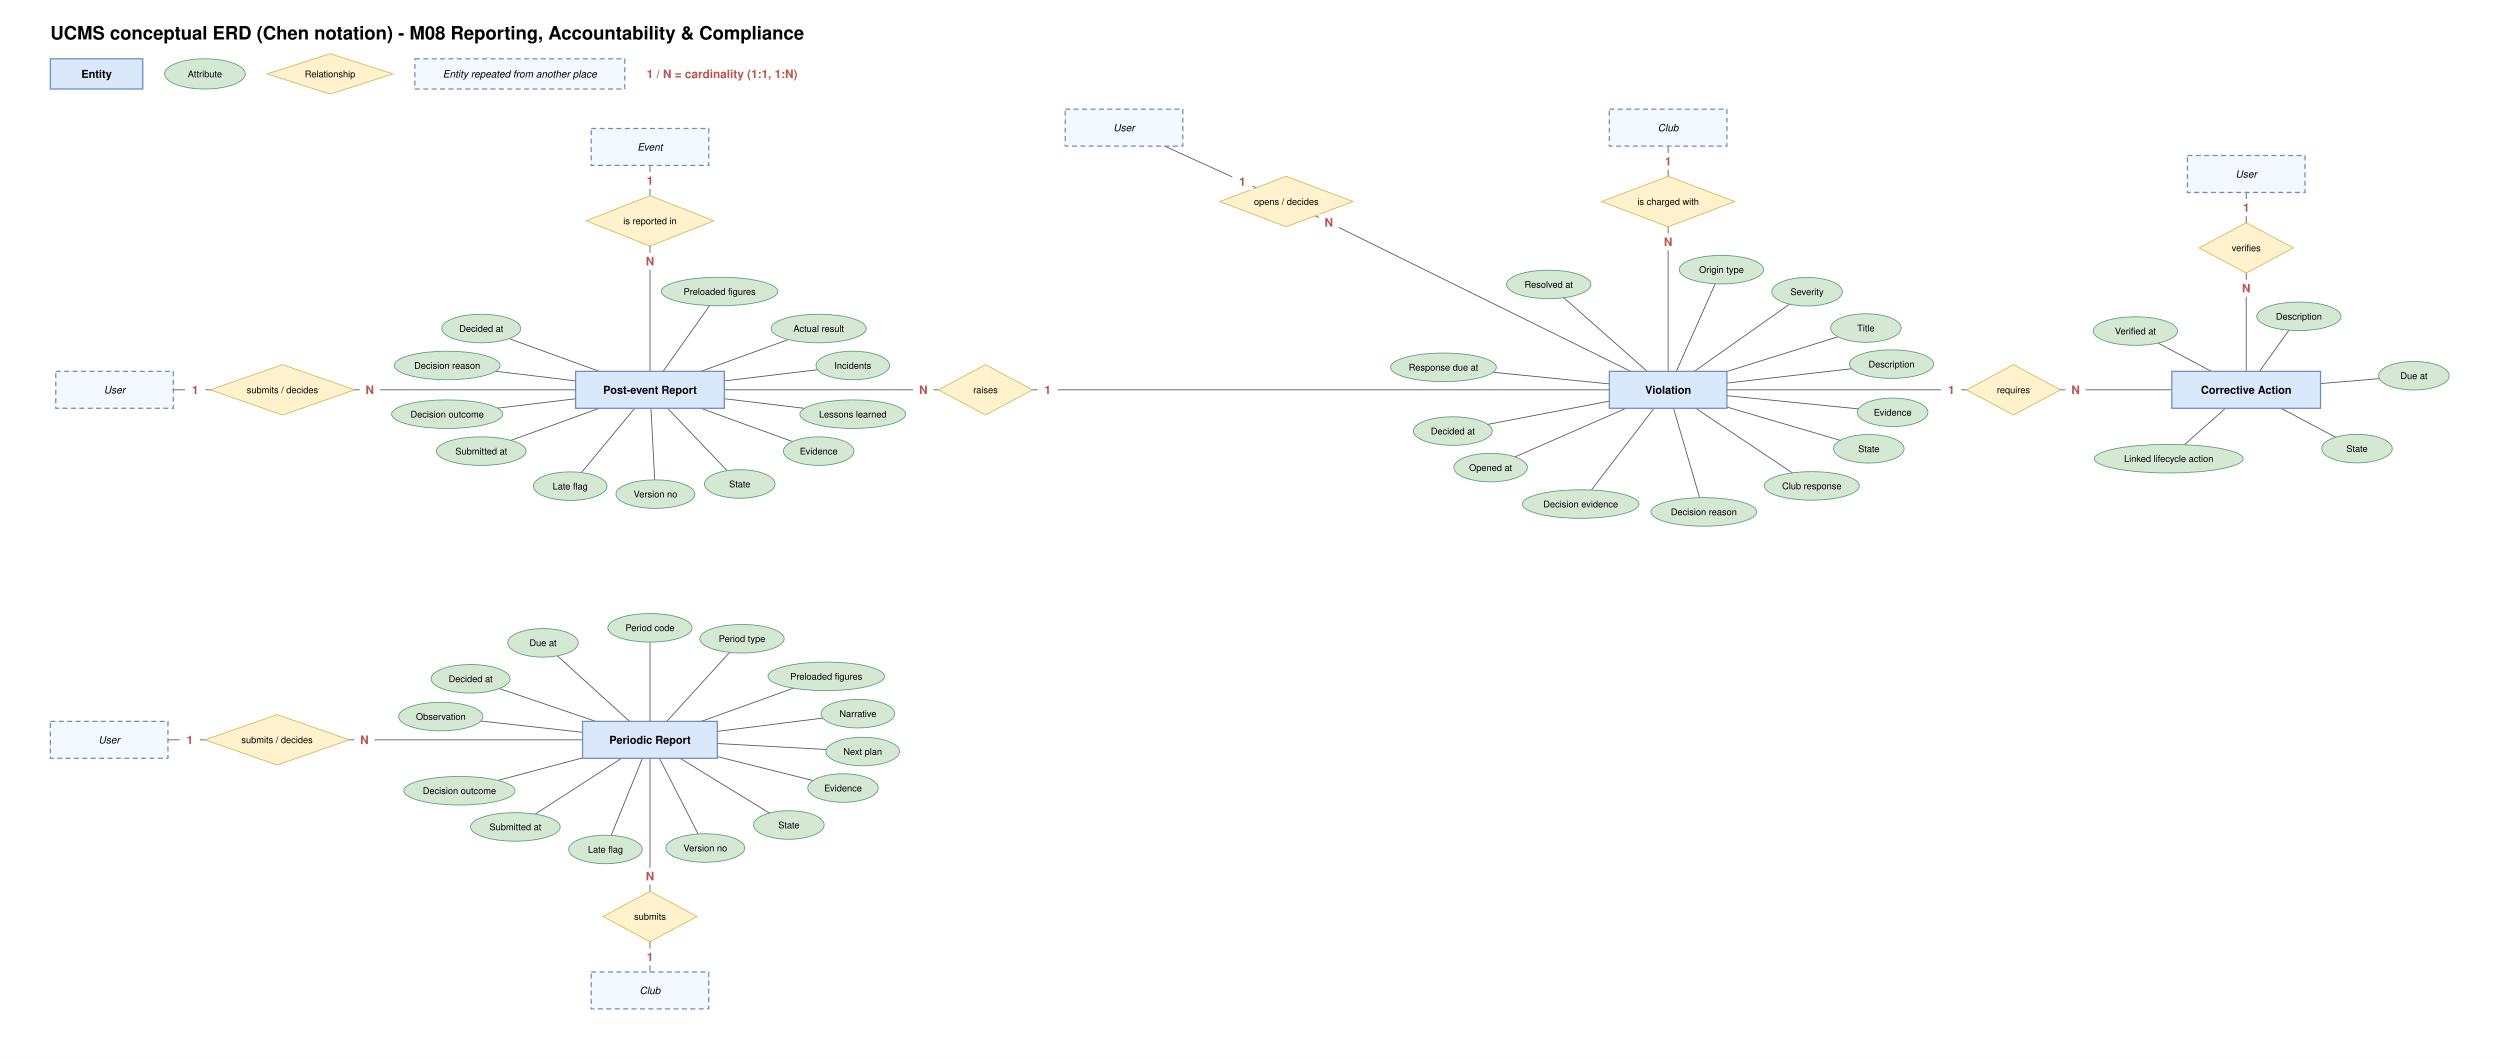
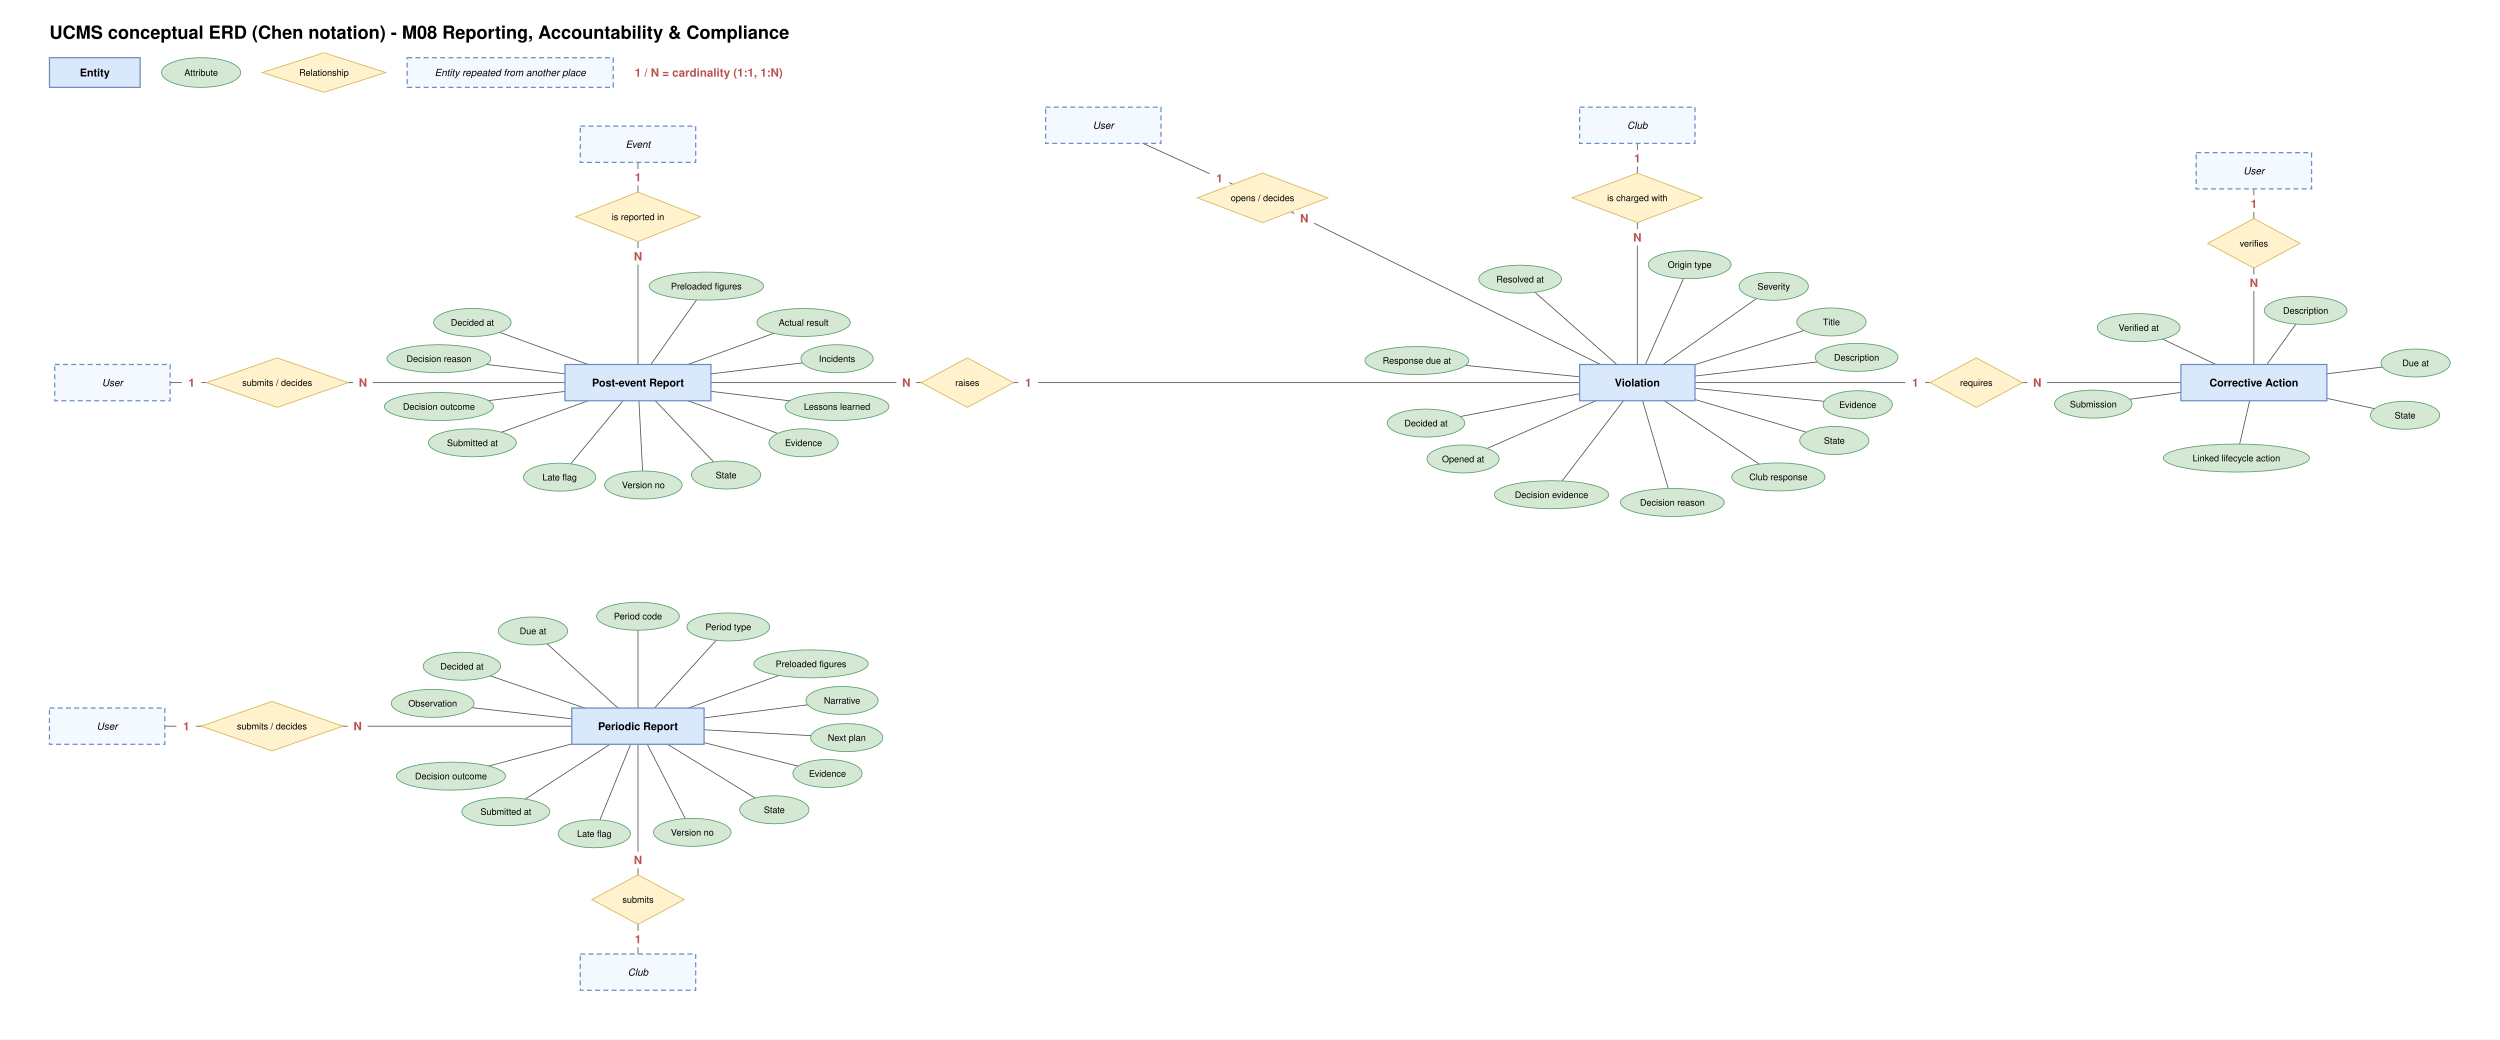
- <svg xmlns="http://www.w3.org/2000/svg" viewBox="0 0 2977 1261" width="2977" height="1261" font-family="Helvetica, Arial, sans-serif">
+ <svg xmlns="http://www.w3.org/2000/svg" viewBox="0 0 3033 1261" width="3033" height="1261" font-family="Helvetica, Arial, sans-serif">
  <rect width="100%" height="100%" fill="#ffffff" />
  <line x1="774.0" y1="464.2" x2="856.9" y2="347.1" stroke="#555555" />
  <line x1="774.0" y1="464.2" x2="974.9" y2="391.2" stroke="#555555" />
  <line x1="774.0" y1="464.2" x2="1015.5" y2="435.2" stroke="#555555" />
  <line x1="774.0" y1="464.2" x2="1015.5" y2="493.2" stroke="#555555" />
  <line x1="774.0" y1="464.2" x2="974.9" y2="537.2" stroke="#555555" />
  <line x1="774.0" y1="464.2" x2="880.9" y2="576.3" stroke="#555555" />
  <line x1="774.0" y1="464.2" x2="780.5" y2="588.4" stroke="#555555" />
  <line x1="774.0" y1="464.2" x2="679.0" y2="578.9" stroke="#555555" />
  <line x1="774.0" y1="464.2" x2="573.1" y2="537.2" stroke="#555555" />
  <line x1="774.0" y1="464.2" x2="532.5" y2="493.2" stroke="#555555" />
  <line x1="774.0" y1="464.2" x2="532.5" y2="435.2" stroke="#555555" />
  <line x1="774.0" y1="464.2" x2="573.1" y2="391.2" stroke="#555555" />
  <line x1="774.0" y1="464.2" x2="774.0" y2="263.0" stroke="#555555" />
  <line x1="774.0" y1="263.0" x2="774.0" y2="175.0" stroke="#555555" />
  <line x1="774.0" y1="464.2" x2="336.3" y2="464.2" stroke="#555555" />
  <line x1="336.3" y1="464.2" x2="136.4" y2="464.2" stroke="#555555" />
  <line x1="774.0" y1="881.0" x2="774.0" y2="747.6" stroke="#555555" />
  <line x1="774.0" y1="881.0" x2="883.6" y2="760.6" stroke="#555555" />
  <line x1="774.0" y1="881.0" x2="983.9" y2="805.4" stroke="#555555" />
  <line x1="774.0" y1="881.0" x2="1021.6" y2="849.8" stroke="#555555" />
  <line x1="774.0" y1="881.0" x2="1027.3" y2="894.9" stroke="#555555" />
  <line x1="774.0" y1="881.0" x2="1003.9" y2="938.4" stroke="#555555" />
  <line x1="774.0" y1="881.0" x2="939.4" y2="982.4" stroke="#555555" />
  <line x1="774.0" y1="881.0" x2="839.9" y2="1009.8" stroke="#555555" />
  <line x1="774.0" y1="881.0" x2="721.0" y2="1011.5" stroke="#555555" />
  <line x1="774.0" y1="881.0" x2="613.7" y2="984.7" stroke="#555555" />
  <line x1="774.0" y1="881.0" x2="547.1" y2="941.6" stroke="#555555" />
  <line x1="774.0" y1="881.0" x2="524.9" y2="853.3" stroke="#555555" />
  <line x1="774.0" y1="881.0" x2="560.4" y2="808.3" stroke="#555555" />
  <line x1="774.0" y1="881.0" x2="646.6" y2="765.5" stroke="#555555" />
  <line x1="774.0" y1="881.0" x2="774.0" y2="1091.4" stroke="#555555" />
  <line x1="774.0" y1="1091.4" x2="774.0" y2="1179.4" stroke="#555555" />
  <line x1="774.0" y1="881.0" x2="329.9" y2="881.0" stroke="#555555" />
  <line x1="329.9" y1="881.0" x2="130.0" y2="881.0" stroke="#555555" />
  <line x1="1986.4" y1="464.2" x2="2049.9" y2="321.1" stroke="#555555" />
  <line x1="1986.4" y1="464.2" x2="2151.9" y2="347.4" stroke="#555555" />
  <line x1="1986.4" y1="464.2" x2="2221.9" y2="390.6" stroke="#555555" />
  <line x1="1986.4" y1="464.2" x2="2252.4" y2="433.6" stroke="#555555" />
  <line x1="1986.4" y1="464.2" x2="2253.8" y2="491.0" stroke="#555555" />
  <line x1="1986.4" y1="464.2" x2="2225.4" y2="534.4" stroke="#555555" />
  <line x1="1986.4" y1="464.2" x2="2157.5" y2="578.6" stroke="#555555" />
  <line x1="1986.4" y1="464.2" x2="2028.9" y2="609.6" stroke="#555555" />
  <line x1="1986.4" y1="464.2" x2="1882.3" y2="600.2" stroke="#555555" />
  <line x1="1986.4" y1="464.2" x2="1775.0" y2="556.8" stroke="#555555" />
  <line x1="1986.4" y1="464.2" x2="1730.0" y2="513.3" stroke="#555555" />
  <line x1="1986.4" y1="464.2" x2="1718.9" y2="437.4" stroke="#555555" />
  <line x1="1986.4" y1="464.2" x2="1844.2" y2="338.7" stroke="#555555" />
  <line x1="1986.4" y1="464.2" x2="1986.4" y2="240.0" stroke="#555555" />
  <line x1="1986.4" y1="240.0" x2="1986.4" y2="152.0" stroke="#555555" />
  <line x1="1986.4" y1="464.2" x2="1531.7" y2="240.0" stroke="#555555" />
  <line x1="1531.7" y1="240.0" x2="1338.5" y2="152.0" stroke="#555555" />
-   <line x1="2674.8" y1="464.2" x2="2737.5" y2="376.7" stroke="#555555" />
-   <line x1="2674.8" y1="464.2" x2="2874.5" y2="447.4" stroke="#555555" />
-   <line x1="2674.8" y1="464.2" x2="2806.7" y2="534.2" stroke="#555555" />
-   <line x1="2674.8" y1="464.2" x2="2582.5" y2="546.2" stroke="#555555" />
-   <line x1="2674.8" y1="464.2" x2="2542.8" y2="394.2" stroke="#555555" />
-   <line x1="2674.8" y1="464.2" x2="2674.8" y2="295.2" stroke="#555555" />
-   <line x1="2674.8" y1="295.2" x2="2674.8" y2="207.2" stroke="#555555" />
+   <line x1="2734.4" y1="464.2" x2="2797.2" y2="376.7" stroke="#555555" />
+   <line x1="2734.4" y1="464.2" x2="2930.6" y2="440.4" stroke="#555555" />
+   <line x1="2734.4" y1="464.2" x2="2917.8" y2="503.8" stroke="#555555" />
+   <line x1="2734.4" y1="464.2" x2="2713.2" y2="555.7" stroke="#555555" />
+   <line x1="2734.4" y1="464.2" x2="2539.6" y2="490.3" stroke="#555555" />
+   <line x1="2734.4" y1="464.2" x2="2594.6" y2="397.5" stroke="#555555" />
+   <line x1="2734.4" y1="464.2" x2="2734.4" y2="295.2" stroke="#555555" />
+   <line x1="2734.4" y1="295.2" x2="2734.4" y2="207.2" stroke="#555555" />
  <line x1="774.0" y1="464.2" x2="1173.5" y2="464.2" stroke="#555555" />
  <line x1="1173.5" y1="464.2" x2="1986.4" y2="464.2" stroke="#555555" />
  <line x1="1986.4" y1="464.2" x2="2397.6" y2="464.2" stroke="#555555" />
-   <line x1="2397.6" y1="464.2" x2="2674.8" y2="464.2" stroke="#555555" />
+   <line x1="2397.6" y1="464.2" x2="2734.4" y2="464.2" stroke="#555555" />
  <text x="60" y="47" font-size="22" font-weight="bold">UCMS conceptual ERD (Chen notation) - M08 Reporting, Accountability &amp; Compliance</text>
  <rect x="60.0" y="70.0" width="110.0" height="36.0" fill="#dae8fc" stroke="#6c8ebf" stroke-width="1.5" />
  <text x="115.0" y="92.7" font-size="13" font-weight="bold" text-anchor="middle">Entity</text>
  <ellipse cx="244.0" cy="88.0" rx="48.0" ry="18.0" fill="#d5e8d4" stroke="#5a9e6f" />
  <text x="244.0" y="92.0" font-size="11" font-weight="normal" text-anchor="middle">Attribute</text>
  <polygon points="318.0,88.0 393.0,64.0 468.0,88.0 393.0,112.0" fill="#fff2cc" stroke="#d6b656" />
  <text x="393.0" y="92.0" font-size="11" font-weight="normal" text-anchor="middle">Relationship</text>
  <rect x="494.0" y="70.0" width="250.0" height="36.0" fill="#f4f8ff" stroke="#6c8ebf" stroke-width="1.5" stroke-dasharray="6 4" />
  <text x="619.0" y="92.3" font-size="12" font-weight="normal" text-anchor="middle" font-style="italic">Entity repeated from another place</text>
  <text x="770.0" y="93.0" font-size="14" font-weight="bold" fill="#b85450" text-anchor="start">1 / N = cardinality (1:1, 1:N)</text>
  <rect x="685.4" y="442.2" width="177.1" height="44.0" fill="#dae8fc" stroke="#6c8ebf" stroke-width="1.5" />
  <text x="774.0" y="468.9" font-size="13" font-weight="bold" text-anchor="middle">Post-event Report</text>
  <ellipse cx="856.9" cy="347.1" rx="69.4" ry="17.0" fill="#d5e8d4" stroke="#5a9e6f" />
  <text x="856.9" y="351.1" font-size="11" font-weight="normal" text-anchor="middle">Preloaded figures</text>
  <ellipse cx="974.9" cy="391.2" rx="56.6" ry="17.0" fill="#d5e8d4" stroke="#5a9e6f" />
  <text x="974.9" y="395.2" font-size="11" font-weight="normal" text-anchor="middle">Actual result</text>
  <ellipse cx="1015.5" cy="435.2" rx="43.8" ry="17.0" fill="#d5e8d4" stroke="#5a9e6f" />
  <text x="1015.5" y="439.2" font-size="11" font-weight="normal" text-anchor="middle">Incidents</text>
  <ellipse cx="1015.5" cy="493.2" rx="63.0" ry="17.0" fill="#d5e8d4" stroke="#5a9e6f" />
  <text x="1015.5" y="497.2" font-size="11" font-weight="normal" text-anchor="middle">Lessons learned</text>
  <ellipse cx="974.9" cy="537.2" rx="42.0" ry="17.0" fill="#d5e8d4" stroke="#5a9e6f" />
  <text x="974.9" y="541.2" font-size="11" font-weight="normal" text-anchor="middle">Evidence</text>
  <ellipse cx="880.9" cy="576.3" rx="42.0" ry="17.0" fill="#d5e8d4" stroke="#5a9e6f" />
  <text x="880.9" y="580.3" font-size="11" font-weight="normal" text-anchor="middle">State</text>
  <ellipse cx="780.5" cy="588.4" rx="47.0" ry="17.0" fill="#d5e8d4" stroke="#5a9e6f" />
  <text x="780.5" y="592.3" font-size="11" font-weight="normal" text-anchor="middle">Version no</text>
  <ellipse cx="679.0" cy="578.9" rx="43.8" ry="17.0" fill="#d5e8d4" stroke="#5a9e6f" />
  <text x="679.0" y="582.9" font-size="11" font-weight="normal" text-anchor="middle">Late flag</text>
  <ellipse cx="573.1" cy="537.2" rx="53.4" ry="17.0" fill="#d5e8d4" stroke="#5a9e6f" />
  <text x="573.1" y="541.2" font-size="11" font-weight="normal" text-anchor="middle">Submitted at</text>
  <ellipse cx="532.5" cy="493.2" rx="66.2" ry="17.0" fill="#d5e8d4" stroke="#5a9e6f" />
  <text x="532.5" y="497.2" font-size="11" font-weight="normal" text-anchor="middle">Decision outcome</text>
  <ellipse cx="532.5" cy="435.2" rx="63.0" ry="17.0" fill="#d5e8d4" stroke="#5a9e6f" />
  <text x="532.5" y="439.2" font-size="11" font-weight="normal" text-anchor="middle">Decision reason</text>
  <ellipse cx="573.1" cy="391.2" rx="47.0" ry="17.0" fill="#d5e8d4" stroke="#5a9e6f" />
  <text x="573.1" y="395.2" font-size="11" font-weight="normal" text-anchor="middle">Decided at</text>
  <polygon points="698.1,263.0 774.0,233.0 849.9,263.0 774.0,293.0" fill="#fff2cc" stroke="#d6b656" />
  <text x="774.0" y="267.0" font-size="11" font-weight="normal" text-anchor="middle">is reported in</text>
  <rect x="704.0" y="153.0" width="140.0" height="44.0" fill="#f4f8ff" stroke="#6c8ebf" stroke-width="1.5" stroke-dasharray="6 4" />
  <text x="774.0" y="179.3" font-size="12" font-weight="normal" text-anchor="middle" font-style="italic">Event</text>
  <polygon points="250.4,464.2 336.3,434.2 422.3,464.2 336.3,494.2" fill="#fff2cc" stroke="#d6b656" />
  <text x="336.3" y="468.2" font-size="11" font-weight="normal" text-anchor="middle">submits / decides</text>
  <rect x="66.4" y="442.2" width="140.0" height="44.0" fill="#f4f8ff" stroke="#6c8ebf" stroke-width="1.5" stroke-dasharray="6 4" />
  <text x="136.4" y="468.5" font-size="12" font-weight="normal" text-anchor="middle" font-style="italic">User</text>
  <rect x="693.7" y="859.0" width="160.5" height="44.0" fill="#dae8fc" stroke="#6c8ebf" stroke-width="1.5" />
  <text x="774.0" y="885.7" font-size="13" font-weight="bold" text-anchor="middle">Periodic Report</text>
  <ellipse cx="774.0" cy="747.6" rx="50.2" ry="17.0" fill="#d5e8d4" stroke="#5a9e6f" />
  <text x="774.0" y="751.5" font-size="11" font-weight="normal" text-anchor="middle">Period code</text>
  <ellipse cx="883.6" cy="760.6" rx="50.2" ry="17.0" fill="#d5e8d4" stroke="#5a9e6f" />
  <text x="883.6" y="764.5" font-size="11" font-weight="normal" text-anchor="middle">Period type</text>
  <ellipse cx="983.9" cy="805.4" rx="69.4" ry="17.0" fill="#d5e8d4" stroke="#5a9e6f" />
  <text x="983.9" y="809.4" font-size="11" font-weight="normal" text-anchor="middle">Preloaded figures</text>
  <ellipse cx="1021.6" cy="849.8" rx="43.8" ry="17.0" fill="#d5e8d4" stroke="#5a9e6f" />
  <text x="1021.6" y="853.8" font-size="11" font-weight="normal" text-anchor="middle">Narrative</text>
  <ellipse cx="1027.3" cy="894.9" rx="43.8" ry="17.0" fill="#d5e8d4" stroke="#5a9e6f" />
  <text x="1027.3" y="898.9" font-size="11" font-weight="normal" text-anchor="middle">Next plan</text>
  <ellipse cx="1003.9" cy="938.4" rx="42.0" ry="17.0" fill="#d5e8d4" stroke="#5a9e6f" />
  <text x="1003.9" y="942.4" font-size="11" font-weight="normal" text-anchor="middle">Evidence</text>
  <ellipse cx="939.4" cy="982.4" rx="42.0" ry="17.0" fill="#d5e8d4" stroke="#5a9e6f" />
  <text x="939.4" y="986.4" font-size="11" font-weight="normal" text-anchor="middle">State</text>
  <ellipse cx="839.9" cy="1009.8" rx="47.0" ry="17.0" fill="#d5e8d4" stroke="#5a9e6f" />
  <text x="839.9" y="1013.8" font-size="11" font-weight="normal" text-anchor="middle">Version no</text>
  <ellipse cx="721.0" cy="1011.5" rx="43.8" ry="17.0" fill="#d5e8d4" stroke="#5a9e6f" />
  <text x="721.0" y="1015.4" font-size="11" font-weight="normal" text-anchor="middle">Late flag</text>
  <ellipse cx="613.7" cy="984.7" rx="53.4" ry="17.0" fill="#d5e8d4" stroke="#5a9e6f" />
  <text x="613.7" y="988.6" font-size="11" font-weight="normal" text-anchor="middle">Submitted at</text>
  <ellipse cx="547.1" cy="941.6" rx="66.2" ry="17.0" fill="#d5e8d4" stroke="#5a9e6f" />
  <text x="547.1" y="945.5" font-size="11" font-weight="normal" text-anchor="middle">Decision outcome</text>
  <ellipse cx="524.9" cy="853.3" rx="50.2" ry="17.0" fill="#d5e8d4" stroke="#5a9e6f" />
  <text x="524.9" y="857.2" font-size="11" font-weight="normal" text-anchor="middle">Observation</text>
  <ellipse cx="560.4" cy="808.3" rx="47.0" ry="17.0" fill="#d5e8d4" stroke="#5a9e6f" />
  <text x="560.4" y="812.3" font-size="11" font-weight="normal" text-anchor="middle">Decided at</text>
  <ellipse cx="646.6" cy="765.5" rx="42.0" ry="17.0" fill="#d5e8d4" stroke="#5a9e6f" />
  <text x="646.6" y="769.4" font-size="11" font-weight="normal" text-anchor="middle">Due at</text>
  <polygon points="718.0,1091.4 774.0,1061.4 830.0,1091.4 774.0,1121.4" fill="#fff2cc" stroke="#d6b656" />
  <text x="774.0" y="1095.3" font-size="11" font-weight="normal" text-anchor="middle">submits</text>
  <rect x="704.0" y="1157.4" width="140.0" height="44.0" fill="#f4f8ff" stroke="#6c8ebf" stroke-width="1.5" stroke-dasharray="6 4" />
  <text x="774.0" y="1183.7" font-size="12" font-weight="normal" text-anchor="middle" font-style="italic">Club</text>
  <polygon points="244.0,881.0 329.9,851.0 415.9,881.0 329.9,911.0" fill="#fff2cc" stroke="#d6b656" />
  <text x="329.9" y="884.9" font-size="11" font-weight="normal" text-anchor="middle">submits / decides</text>
  <rect x="60.0" y="859.0" width="140.0" height="44.0" fill="#f4f8ff" stroke="#6c8ebf" stroke-width="1.5" stroke-dasharray="6 4" />
  <text x="130.0" y="885.3" font-size="12" font-weight="normal" text-anchor="middle" font-style="italic">User</text>
  <rect x="1916.4" y="442.2" width="140.0" height="44.0" fill="#dae8fc" stroke="#6c8ebf" stroke-width="1.5" />
  <text x="1986.4" y="468.9" font-size="13" font-weight="bold" text-anchor="middle">Violation</text>
  <ellipse cx="2049.9" cy="321.1" rx="50.2" ry="17.0" fill="#d5e8d4" stroke="#5a9e6f" />
  <text x="2049.9" y="325.0" font-size="11" font-weight="normal" text-anchor="middle">Origin type</text>
  <ellipse cx="2151.9" cy="347.4" rx="42.0" ry="17.0" fill="#d5e8d4" stroke="#5a9e6f" />
  <text x="2151.9" y="351.4" font-size="11" font-weight="normal" text-anchor="middle">Severity</text>
  <ellipse cx="2221.9" cy="390.6" rx="42.0" ry="17.0" fill="#d5e8d4" stroke="#5a9e6f" />
  <text x="2221.9" y="394.6" font-size="11" font-weight="normal" text-anchor="middle">Title</text>
  <ellipse cx="2252.4" cy="433.6" rx="50.2" ry="17.0" fill="#d5e8d4" stroke="#5a9e6f" />
  <text x="2252.4" y="437.6" font-size="11" font-weight="normal" text-anchor="middle">Description</text>
  <ellipse cx="2253.8" cy="491.0" rx="42.0" ry="17.0" fill="#d5e8d4" stroke="#5a9e6f" />
  <text x="2253.8" y="495.0" font-size="11" font-weight="normal" text-anchor="middle">Evidence</text>
  <ellipse cx="2225.4" cy="534.4" rx="42.0" ry="17.0" fill="#d5e8d4" stroke="#5a9e6f" />
  <text x="2225.4" y="538.4" font-size="11" font-weight="normal" text-anchor="middle">State</text>
  <ellipse cx="2157.5" cy="578.6" rx="56.6" ry="17.0" fill="#d5e8d4" stroke="#5a9e6f" />
  <text x="2157.5" y="582.6" font-size="11" font-weight="normal" text-anchor="middle">Club response</text>
  <ellipse cx="2028.9" cy="609.6" rx="63.0" ry="17.0" fill="#d5e8d4" stroke="#5a9e6f" />
  <text x="2028.9" y="613.5" font-size="11" font-weight="normal" text-anchor="middle">Decision reason</text>
  <ellipse cx="1882.3" cy="600.2" rx="69.4" ry="17.0" fill="#d5e8d4" stroke="#5a9e6f" />
  <text x="1882.3" y="604.2" font-size="11" font-weight="normal" text-anchor="middle">Decision evidence</text>
  <ellipse cx="1775.0" cy="556.8" rx="43.8" ry="17.0" fill="#d5e8d4" stroke="#5a9e6f" />
  <text x="1775.0" y="560.8" font-size="11" font-weight="normal" text-anchor="middle">Opened at</text>
  <ellipse cx="1730.0" cy="513.3" rx="47.0" ry="17.0" fill="#d5e8d4" stroke="#5a9e6f" />
  <text x="1730.0" y="517.3" font-size="11" font-weight="normal" text-anchor="middle">Decided at</text>
  <ellipse cx="1718.9" cy="437.4" rx="63.0" ry="17.0" fill="#d5e8d4" stroke="#5a9e6f" />
  <text x="1718.9" y="441.3" font-size="11" font-weight="normal" text-anchor="middle">Response due at</text>
  <ellipse cx="1844.2" cy="338.7" rx="50.2" ry="17.0" fill="#d5e8d4" stroke="#5a9e6f" />
  <text x="1844.2" y="342.7" font-size="11" font-weight="normal" text-anchor="middle">Resolved at</text>
  <polygon points="1907.1,240.0 1986.4,210.0 2065.6,240.0 1986.4,270.0" fill="#fff2cc" stroke="#d6b656" />
  <text x="1986.4" y="244.0" font-size="11" font-weight="normal" text-anchor="middle">is charged with</text>
  <rect x="1916.4" y="130.0" width="140.0" height="44.0" fill="#f4f8ff" stroke="#6c8ebf" stroke-width="1.5" stroke-dasharray="6 4" />
  <text x="1986.4" y="156.3" font-size="12" font-weight="normal" text-anchor="middle" font-style="italic">Club</text>
  <polygon points="1452.5,240.0 1531.7,210.0 1611.0,240.0 1531.7,270.0" fill="#fff2cc" stroke="#d6b656" />
  <text x="1531.7" y="244.0" font-size="11" font-weight="normal" text-anchor="middle">opens / decides</text>
  <rect x="1268.5" y="130.0" width="140.0" height="44.0" fill="#f4f8ff" stroke="#6c8ebf" stroke-width="1.5" stroke-dasharray="6 4" />
  <text x="1338.5" y="156.3" font-size="12" font-weight="normal" text-anchor="middle" font-style="italic">User</text>
-   <rect x="2586.2" y="442.2" width="177.1" height="44.0" fill="#dae8fc" stroke="#6c8ebf" stroke-width="1.5" />
-   <text x="2674.8" y="468.9" font-size="13" font-weight="bold" text-anchor="middle">Corrective Action</text>
-   <ellipse cx="2737.5" cy="376.7" rx="50.2" ry="17.0" fill="#d5e8d4" stroke="#5a9e6f" />
-   <text x="2737.5" y="380.7" font-size="11" font-weight="normal" text-anchor="middle">Description</text>
-   <ellipse cx="2874.5" cy="447.4" rx="42.0" ry="17.0" fill="#d5e8d4" stroke="#5a9e6f" />
-   <text x="2874.5" y="451.4" font-size="11" font-weight="normal" text-anchor="middle">Due at</text>
-   <ellipse cx="2806.7" cy="534.2" rx="42.0" ry="17.0" fill="#d5e8d4" stroke="#5a9e6f" />
-   <text x="2806.7" y="538.1" font-size="11" font-weight="normal" text-anchor="middle">State</text>
-   <ellipse cx="2582.5" cy="546.2" rx="88.6" ry="17.0" fill="#d5e8d4" stroke="#5a9e6f" />
-   <text x="2582.5" y="550.1" font-size="11" font-weight="normal" text-anchor="middle">Linked lifecycle action</text>
-   <ellipse cx="2542.8" cy="394.2" rx="50.2" ry="17.0" fill="#d5e8d4" stroke="#5a9e6f" />
-   <text x="2542.8" y="398.2" font-size="11" font-weight="normal" text-anchor="middle">Verified at</text>
-   <polygon points="2618.8,295.2 2674.8,265.2 2730.8,295.2 2674.8,325.2" fill="#fff2cc" stroke="#d6b656" />
-   <text x="2674.8" y="299.2" font-size="11" font-weight="normal" text-anchor="middle">verifies</text>
-   <rect x="2604.8" y="185.2" width="140.0" height="44.0" fill="#f4f8ff" stroke="#6c8ebf" stroke-width="1.5" stroke-dasharray="6 4" />
-   <text x="2674.8" y="211.5" font-size="12" font-weight="normal" text-anchor="middle" font-style="italic">User</text>
+   <rect x="2645.9" y="442.2" width="177.1" height="44.0" fill="#dae8fc" stroke="#6c8ebf" stroke-width="1.5" />
+   <text x="2734.4" y="468.9" font-size="13" font-weight="bold" text-anchor="middle">Corrective Action</text>
+   <ellipse cx="2797.2" cy="376.7" rx="50.2" ry="17.0" fill="#d5e8d4" stroke="#5a9e6f" />
+   <text x="2797.2" y="380.7" font-size="11" font-weight="normal" text-anchor="middle">Description</text>
+   <ellipse cx="2930.6" cy="440.4" rx="42.0" ry="17.0" fill="#d5e8d4" stroke="#5a9e6f" />
+   <text x="2930.6" y="444.3" font-size="11" font-weight="normal" text-anchor="middle">Due at</text>
+   <ellipse cx="2917.8" cy="503.8" rx="42.0" ry="17.0" fill="#d5e8d4" stroke="#5a9e6f" />
+   <text x="2917.8" y="507.8" font-size="11" font-weight="normal" text-anchor="middle">State</text>
+   <ellipse cx="2713.2" cy="555.7" rx="88.6" ry="17.0" fill="#d5e8d4" stroke="#5a9e6f" />
+   <text x="2713.2" y="559.7" font-size="11" font-weight="normal" text-anchor="middle">Linked lifecycle action</text>
+   <ellipse cx="2539.6" cy="490.3" rx="47.0" ry="17.0" fill="#d5e8d4" stroke="#5a9e6f" />
+   <text x="2539.6" y="494.3" font-size="11" font-weight="normal" text-anchor="middle">Submission</text>
+   <ellipse cx="2594.6" cy="397.5" rx="50.2" ry="17.0" fill="#d5e8d4" stroke="#5a9e6f" />
+   <text x="2594.6" y="401.4" font-size="11" font-weight="normal" text-anchor="middle">Verified at</text>
+   <polygon points="2678.4,295.2 2734.4,265.2 2790.4,295.2 2734.4,325.2" fill="#fff2cc" stroke="#d6b656" />
+   <text x="2734.4" y="299.2" font-size="11" font-weight="normal" text-anchor="middle">verifies</text>
+   <rect x="2664.4" y="185.2" width="140.0" height="44.0" fill="#f4f8ff" stroke="#6c8ebf" stroke-width="1.5" stroke-dasharray="6 4" />
+   <text x="2734.4" y="211.5" font-size="12" font-weight="normal" text-anchor="middle" font-style="italic">User</text>
  <polygon points="1117.5,464.2 1173.5,434.2 1229.5,464.2 1173.5,494.2" fill="#fff2cc" stroke="#d6b656" />
  <text x="1173.5" y="468.2" font-size="11" font-weight="normal" text-anchor="middle">raises</text>
  <polygon points="2341.6,464.2 2397.6,434.2 2453.6,464.2 2397.6,494.2" fill="#fff2cc" stroke="#d6b656" />
  <text x="2397.6" y="468.2" font-size="11" font-weight="normal" text-anchor="middle">requires</text>
  <rect x="762.0" y="301.0" width="24.0" height="20.0" fill="#ffffff" />
  <text x="774.0" y="316.0" font-size="14" font-weight="bold" fill="#b85450" text-anchor="middle">N</text>
  <rect x="762.0" y="205.0" width="24.0" height="20.0" fill="#ffffff" />
  <text x="774.0" y="220.0" font-size="14" font-weight="bold" fill="#b85450" text-anchor="middle">1</text>
  <rect x="428.3" y="454.2" width="24.0" height="20.0" fill="#ffffff" />
  <text x="440.3" y="469.2" font-size="14" font-weight="bold" fill="#b85450" text-anchor="middle">N</text>
  <rect x="220.4" y="454.2" width="24.0" height="20.0" fill="#ffffff" />
  <text x="232.4" y="469.2" font-size="14" font-weight="bold" fill="#b85450" text-anchor="middle">1</text>
  <rect x="762.0" y="1033.4" width="24.0" height="20.0" fill="#ffffff" />
  <text x="774.0" y="1048.4" font-size="14" font-weight="bold" fill="#b85450" text-anchor="middle">N</text>
  <rect x="762.0" y="1129.4" width="24.0" height="20.0" fill="#ffffff" />
  <text x="774.0" y="1144.4" font-size="14" font-weight="bold" fill="#b85450" text-anchor="middle">1</text>
  <rect x="421.9" y="871.0" width="24.0" height="20.0" fill="#ffffff" />
  <text x="433.9" y="886.0" font-size="14" font-weight="bold" fill="#b85450" text-anchor="middle">N</text>
  <rect x="214.0" y="871.0" width="24.0" height="20.0" fill="#ffffff" />
  <text x="226.0" y="886.0" font-size="14" font-weight="bold" fill="#b85450" text-anchor="middle">1</text>
  <rect x="1974.4" y="278.0" width="24.0" height="20.0" fill="#ffffff" />
  <text x="1986.4" y="293.0" font-size="14" font-weight="bold" fill="#b85450" text-anchor="middle">N</text>
  <rect x="1974.4" y="182.0" width="24.0" height="20.0" fill="#ffffff" />
  <text x="1986.4" y="197.0" font-size="14" font-weight="bold" fill="#b85450" text-anchor="middle">1</text>
  <rect x="1570.3" y="254.9" width="24.0" height="20.0" fill="#ffffff" />
  <text x="1582.3" y="269.9" font-size="14" font-weight="bold" fill="#b85450" text-anchor="middle">N</text>
  <rect x="1467.4" y="206.2" width="24.0" height="20.0" fill="#ffffff" />
  <text x="1479.4" y="221.2" font-size="14" font-weight="bold" fill="#b85450" text-anchor="middle">1</text>
-   <rect x="2662.8" y="333.2" width="24.0" height="20.0" fill="#ffffff" />
-   <text x="2674.8" y="348.2" font-size="14" font-weight="bold" fill="#b85450" text-anchor="middle">N</text>
-   <rect x="2662.8" y="237.2" width="24.0" height="20.0" fill="#ffffff" />
-   <text x="2674.8" y="252.2" font-size="14" font-weight="bold" fill="#b85450" text-anchor="middle">1</text>
+   <rect x="2722.4" y="333.2" width="24.0" height="20.0" fill="#ffffff" />
+   <text x="2734.4" y="348.2" font-size="14" font-weight="bold" fill="#b85450" text-anchor="middle">N</text>
+   <rect x="2722.4" y="237.2" width="24.0" height="20.0" fill="#ffffff" />
+   <text x="2734.4" y="252.2" font-size="14" font-weight="bold" fill="#b85450" text-anchor="middle">1</text>
  <rect x="1087.5" y="454.2" width="24.0" height="20.0" fill="#ffffff" />
  <text x="1099.5" y="469.2" font-size="14" font-weight="bold" fill="#b85450" text-anchor="middle">N</text>
  <rect x="1235.5" y="454.2" width="24.0" height="20.0" fill="#ffffff" />
  <text x="1247.5" y="469.2" font-size="14" font-weight="bold" fill="#b85450" text-anchor="middle">1</text>
  <rect x="2311.6" y="454.2" width="24.0" height="20.0" fill="#ffffff" />
  <text x="2323.6" y="469.2" font-size="14" font-weight="bold" fill="#b85450" text-anchor="middle">1</text>
  <rect x="2459.6" y="454.2" width="24.0" height="20.0" fill="#ffffff" />
  <text x="2471.6" y="469.2" font-size="14" font-weight="bold" fill="#b85450" text-anchor="middle">N</text>
</svg>
